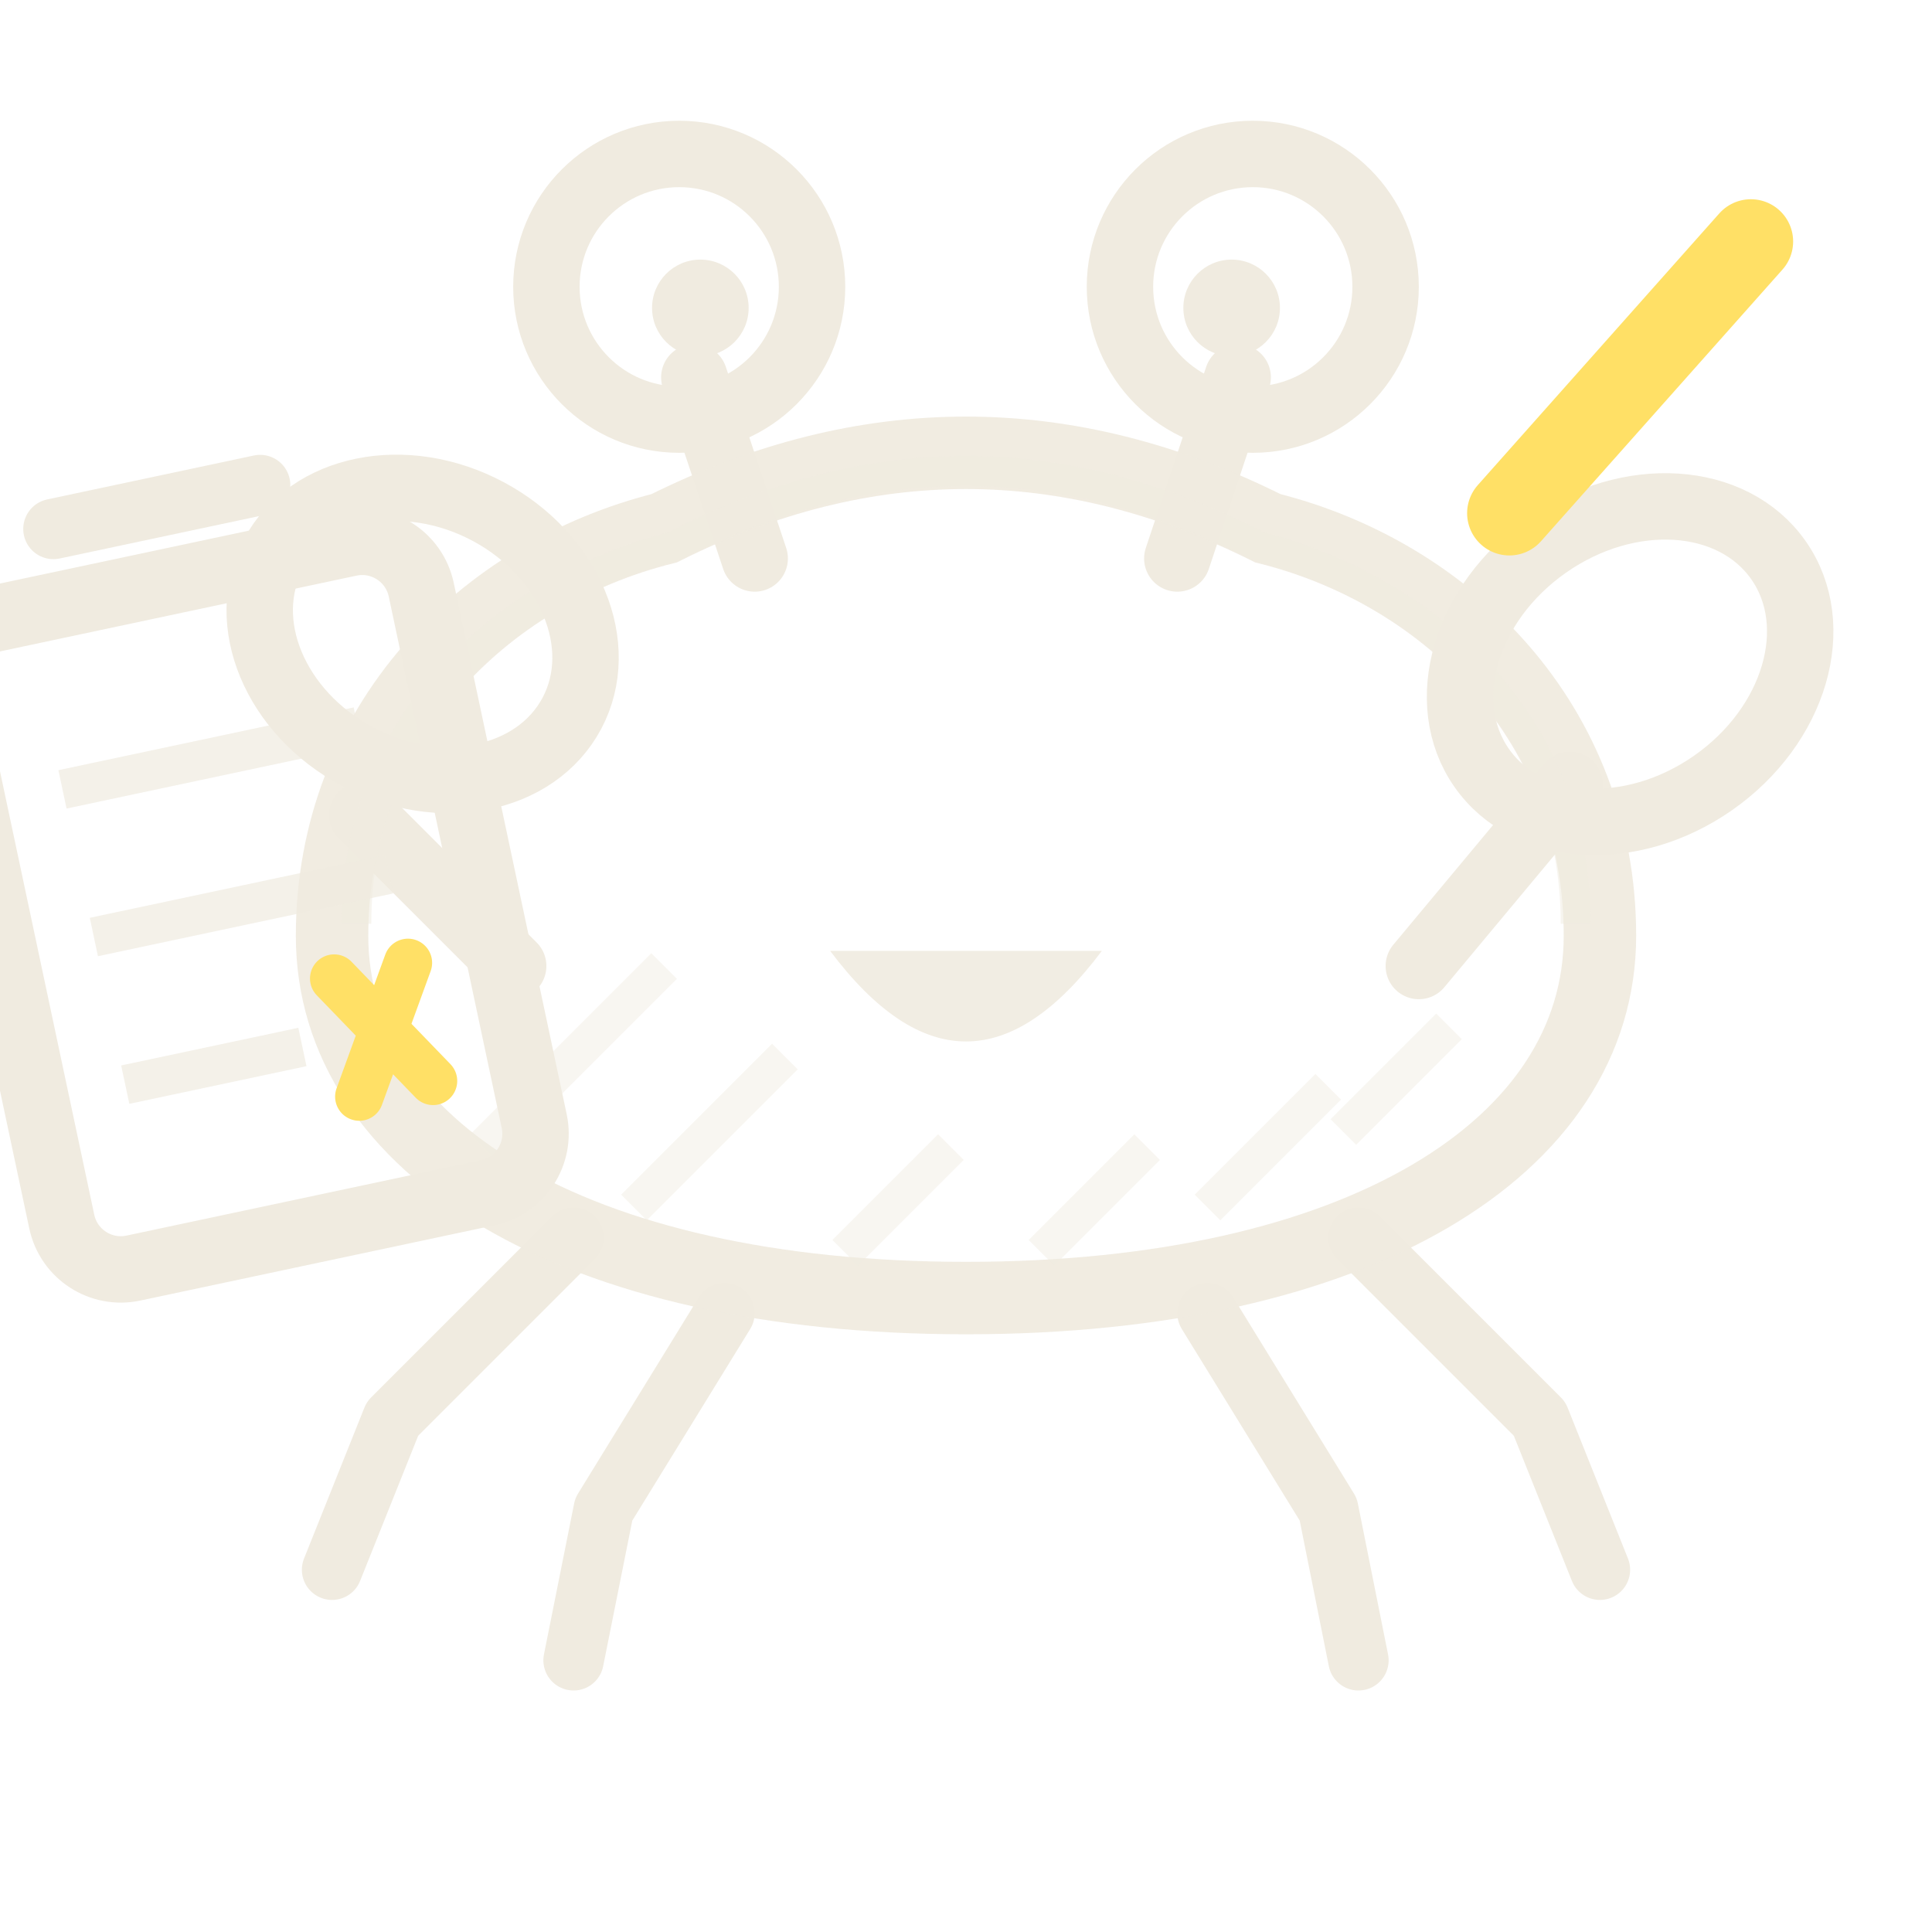
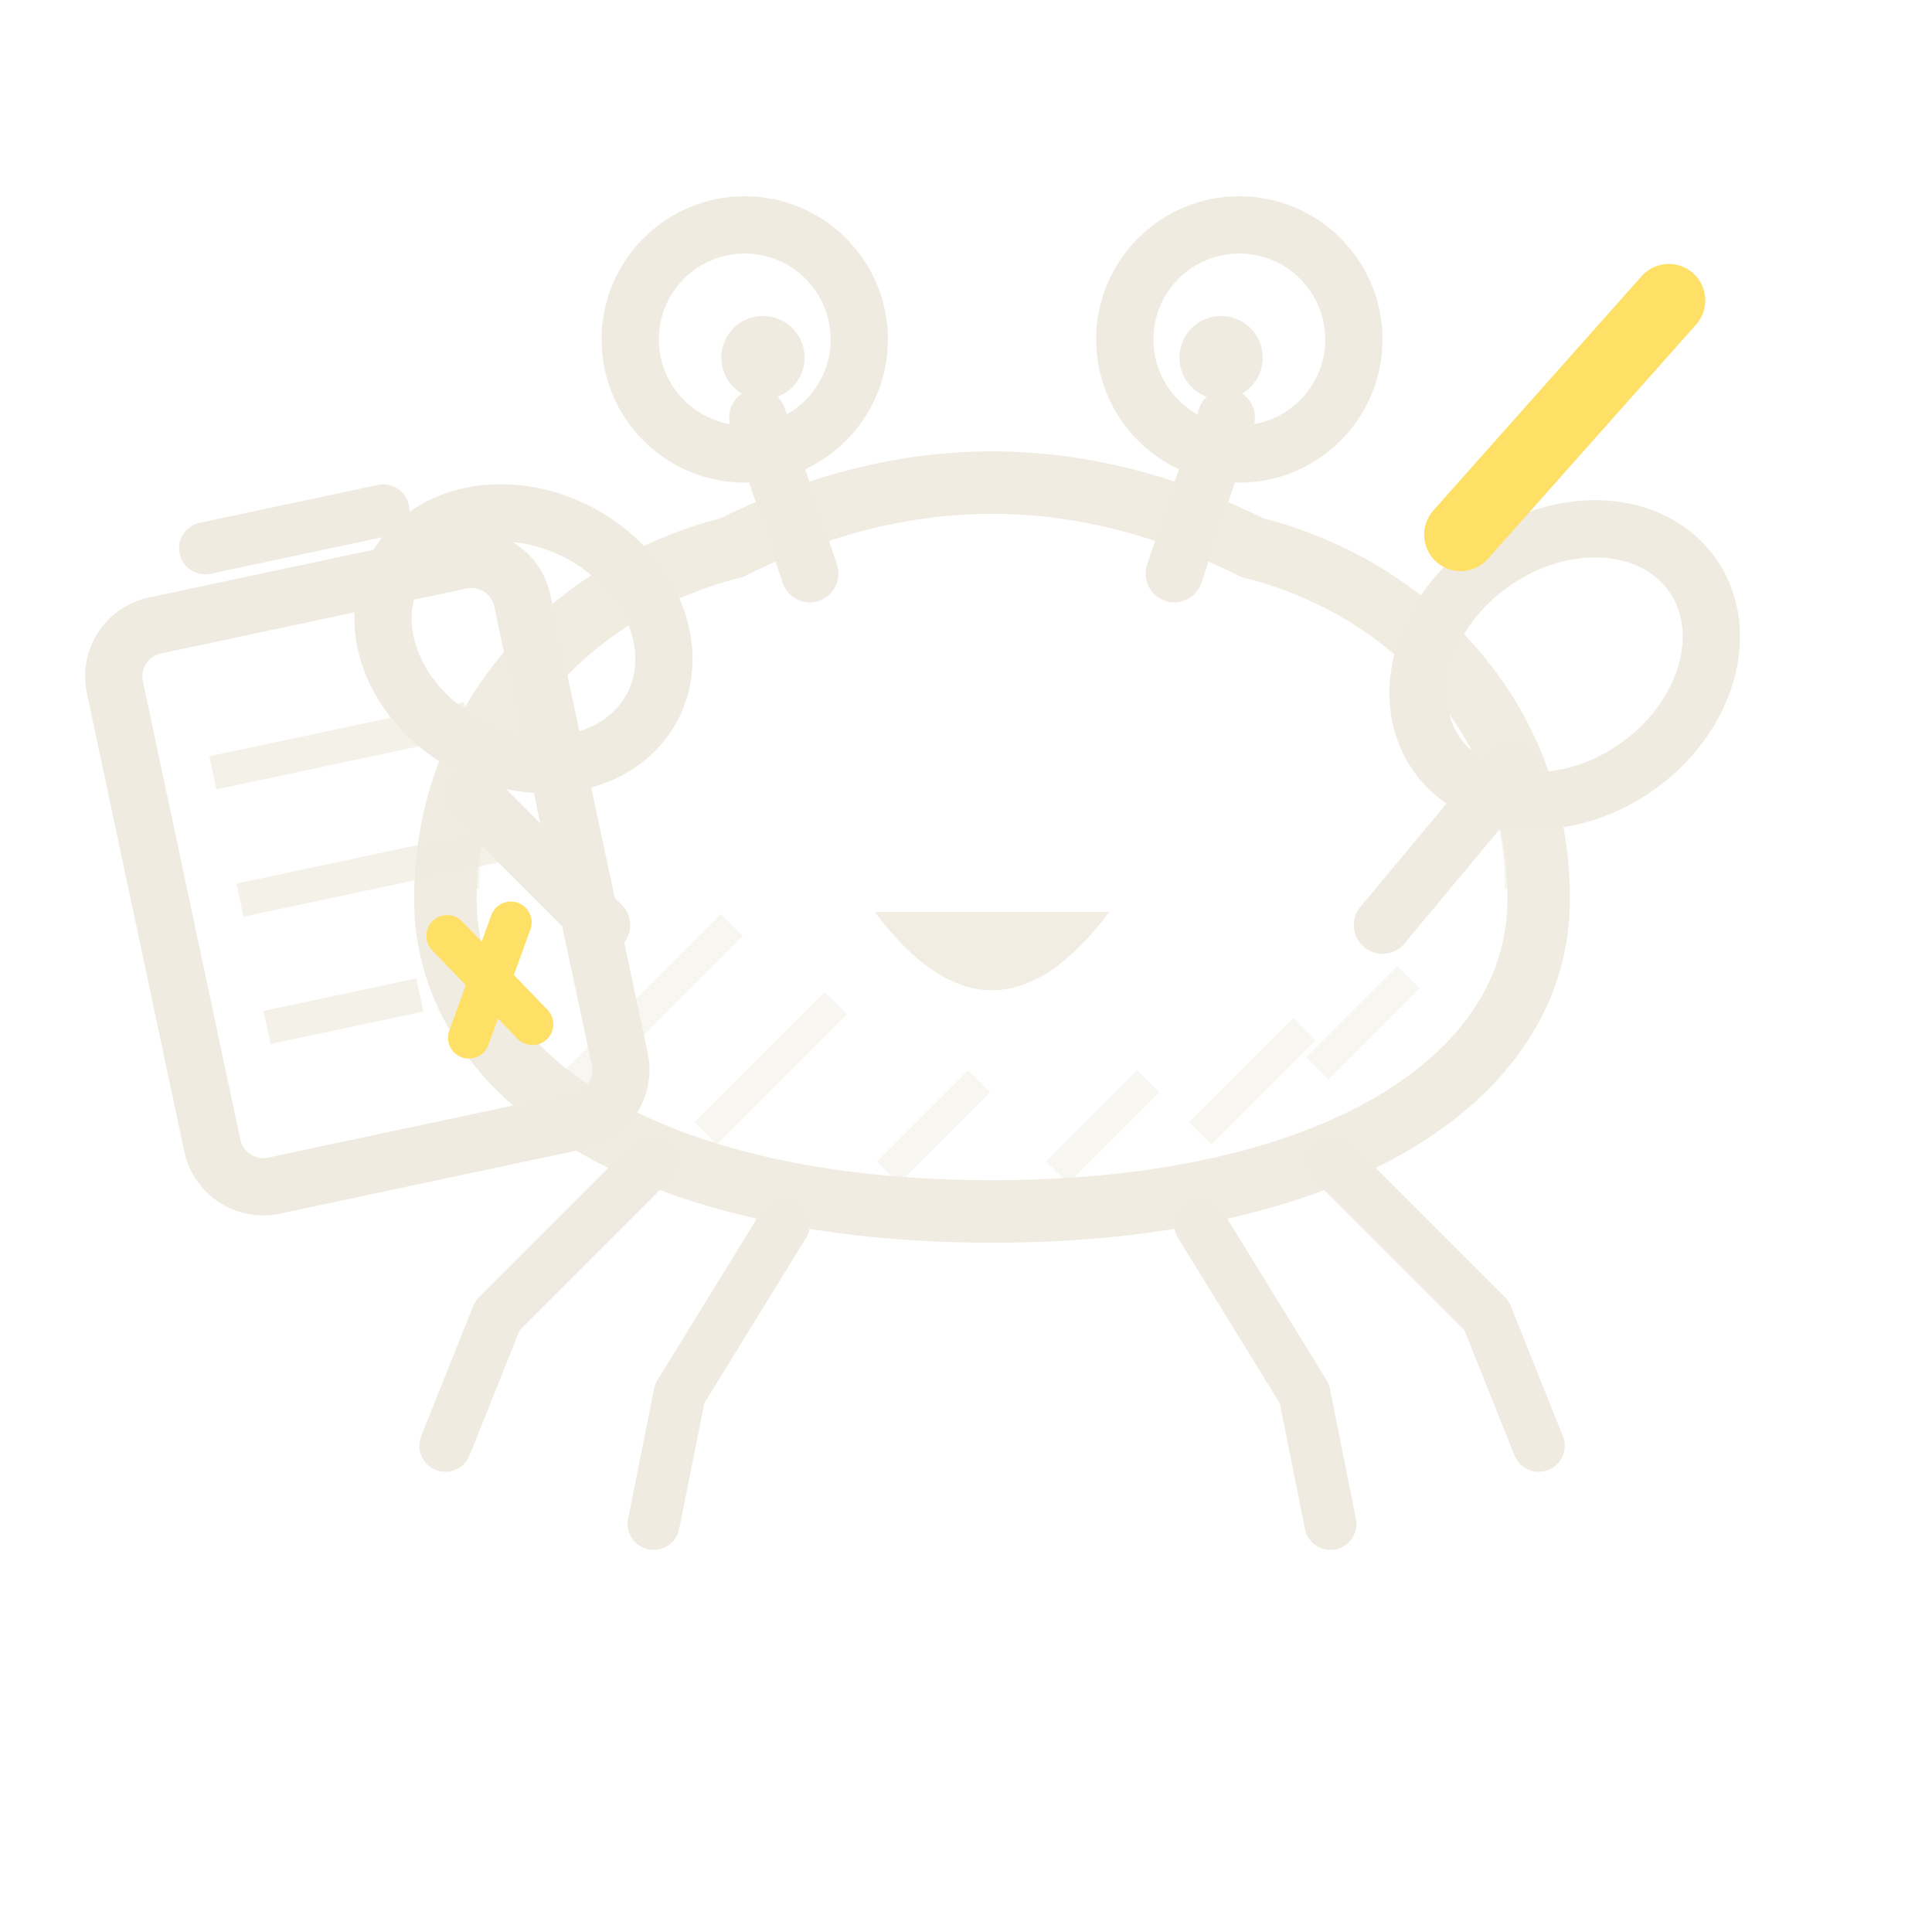
- <svg xmlns="http://www.w3.org/2000/svg" viewBox="0 0 64 64">
+ <svg xmlns="http://www.w3.org/2000/svg" viewBox="-6.11 -3.54 74.22 74.22">
  <g fill="none" stroke="#f0ebe0" stroke-width="2" stroke-linecap="round" stroke-linejoin="round">
    <path d="M19 41 L13 47 L11 52" />
    <path d="M24 43.5 L20 50 L19 55" />
    <path d="M45 41 L51 47 L53 52" />
    <path d="M40 43.5 L44 50 L45 55" />
  </g>
  <g fill="none" stroke="#f0ebe0" stroke-width="2.2" stroke-linecap="round">
    <path d="M17 32 L12 27" />
    <path d="M47 32 L52 26" />
  </g>
  <g fill="none" stroke="#f0ebe0" stroke-width="2.2" stroke-linecap="round">
    <path d="M25 18.5 L23 12.5" />
    <path d="M39 18.5 L41 12.5" />
  </g>
  <circle cx="22.5" cy="9.5" r="4.4" fill="none" stroke="#f0ebe0" stroke-width="2.2" />
  <circle cx="41.5" cy="9.5" r="4.4" fill="none" stroke="#f0ebe0" stroke-width="2.2" />
  <circle cx="23.2" cy="10.2" r="1.6" fill="#f0ebe0" />
  <circle cx="40.8" cy="10.2" r="1.6" fill="#f0ebe0" />
  <path d="M11 31 C11 24 16 19 22 17.5 Q27 15 32 15 Q37 15 42 17.5 C48 19 53 24 53 31 C53 38 45 43 32 43 C19 43 11 38 11 31 Z" fill="none" stroke="#f0ebe0" stroke-width="2.4" opacity="0.95" />
  <path d="M11.8 30.6 C11.8 24 16.6 19.6 22.3 18.1 Q27.2 15.6 32 15.6 Q36.8 15.6 41.7 18.1 C47.4 19.6 52.2 24 52.2 30.6" fill="none" stroke="#f0ebe0" stroke-width="1" opacity="0.5" />
  <path d="M16 38 L22 32 M21 40 L26 35 M28 41.5 L31.5 38 M34.5 41.5 L38 38 M40 40 L44 36 M44.5 37.5 L48 34" stroke="#f0ebe0" stroke-width="1.2" opacity="0.45" />
  <path d="M27.5 31.5 Q32 37.5 36.5 31.5 Z" fill="#f0ebe0" opacity="0.9" />
  <ellipse cx="54" cy="22" rx="6" ry="4.8" fill="none" stroke="#f0ebe0" stroke-width="2.2" transform="rotate(-35 54 22)" />
  <path d="M50 17 L58 8" stroke="#ffe066" stroke-width="2.8" stroke-linecap="round" />
  <g transform="rotate(-12 8 30)">
    <rect x="0" y="19" width="16" height="22" rx="2" fill="none" stroke="#f0ebe0" stroke-width="2.2" />
    <path d="M4.5 16.5 L11.5 16.5" stroke="#f0ebe0" stroke-width="2" stroke-linecap="round" />
    <path d="M3 25 L13 25 M3 30 L13 30 M3 35 L9 35" stroke="#f0ebe0" stroke-width="1.3" opacity="0.7" />
    <path d="M10.5 33 L13 37 M13 33 L10.5 37" stroke="#ffe066" stroke-width="1.6" stroke-linecap="round" />
  </g>
  <ellipse cx="14" cy="21" rx="5.6" ry="4.6" fill="none" stroke="#f0ebe0" stroke-width="2.2" transform="rotate(28 14 21)" />
</svg>
